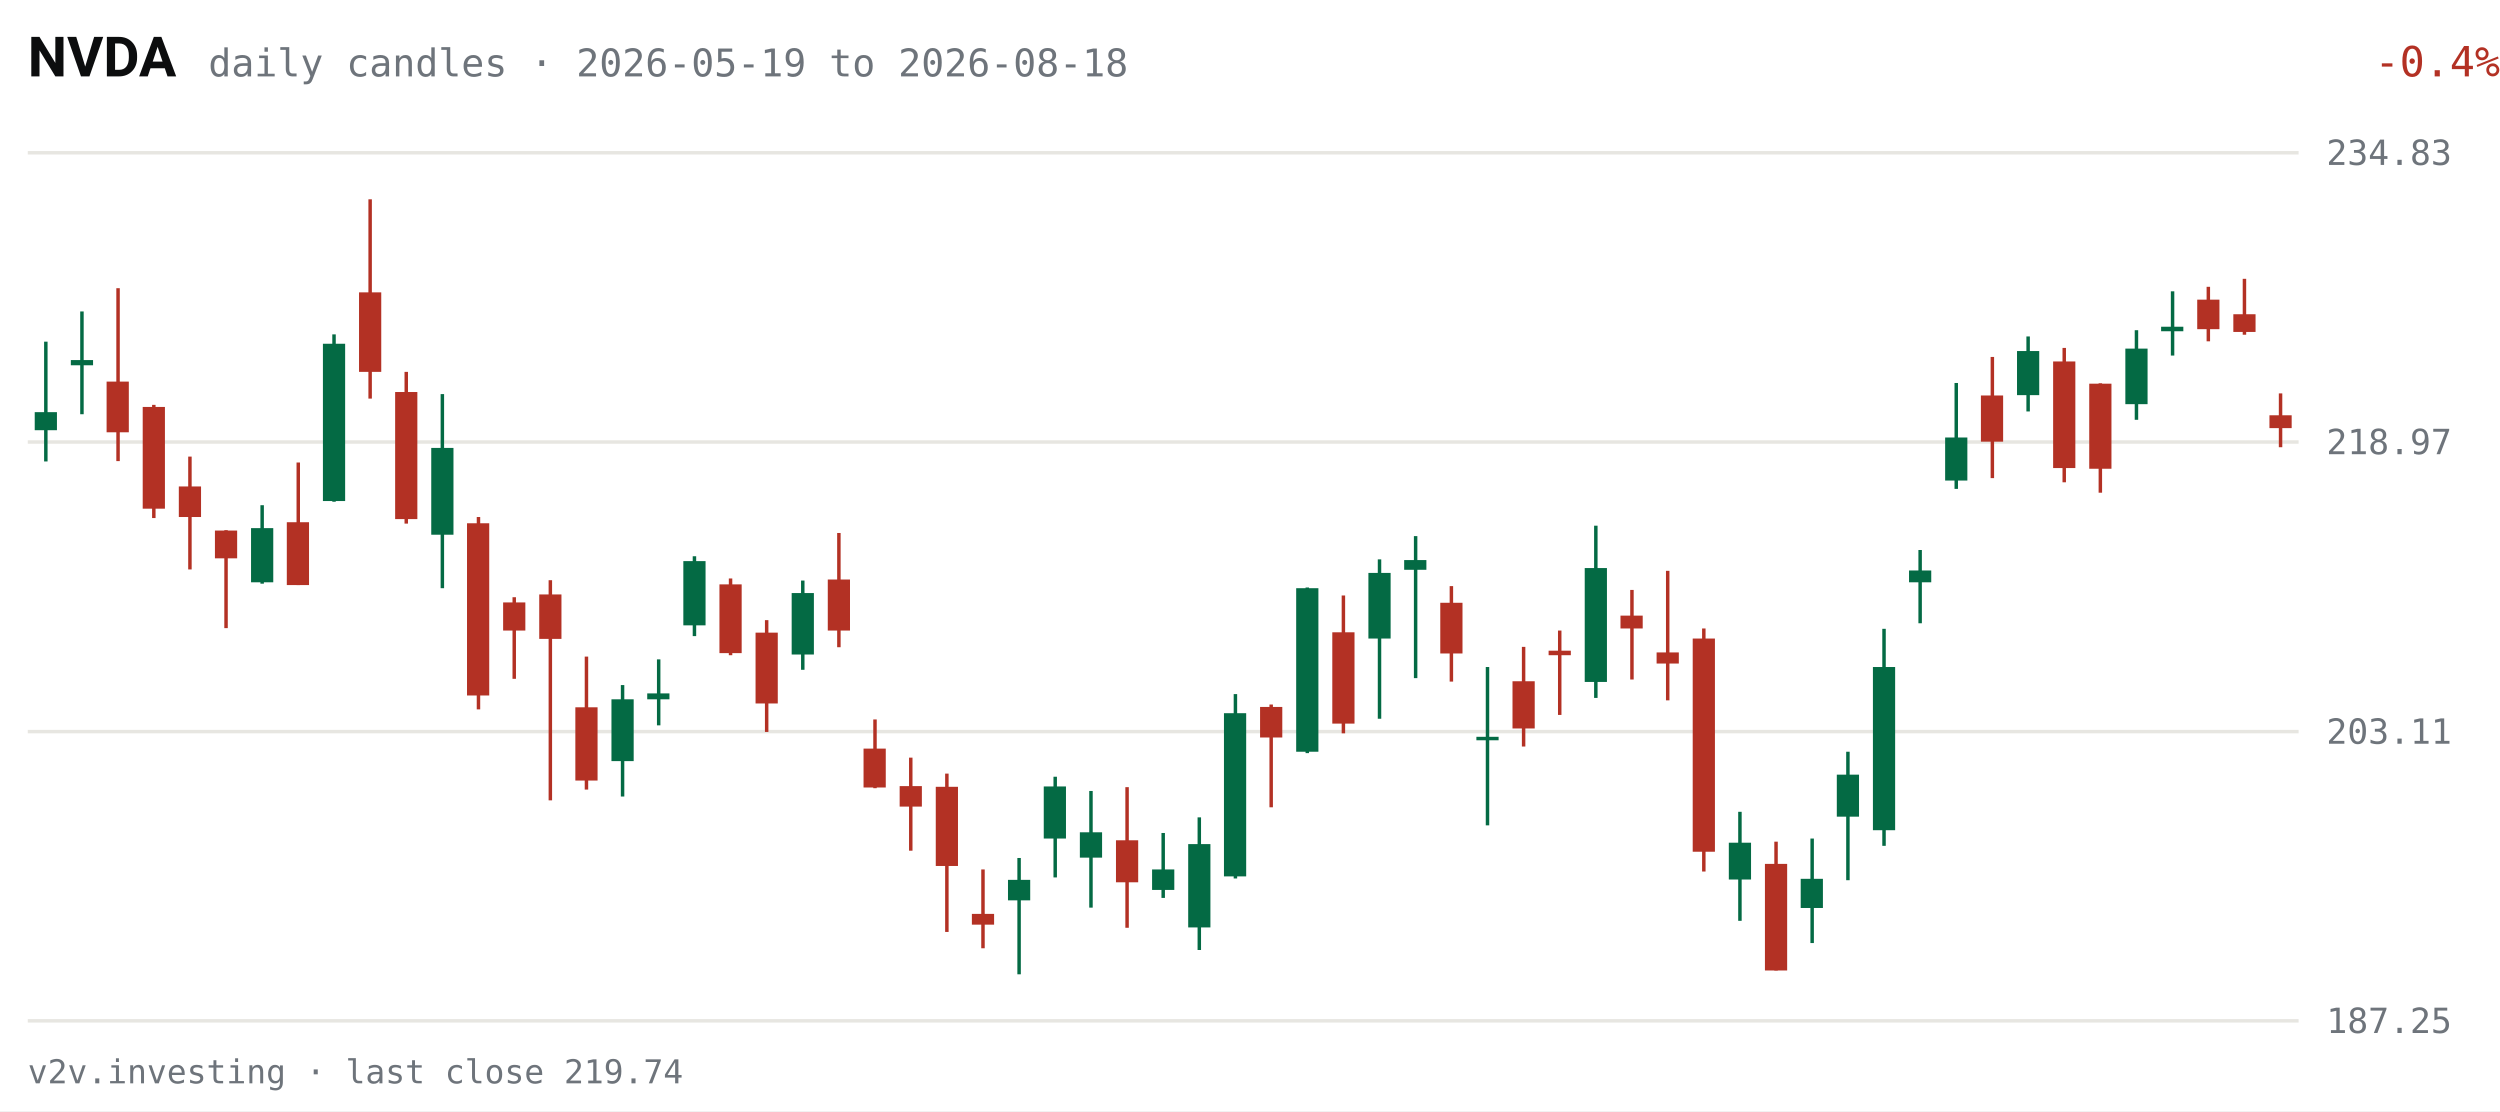
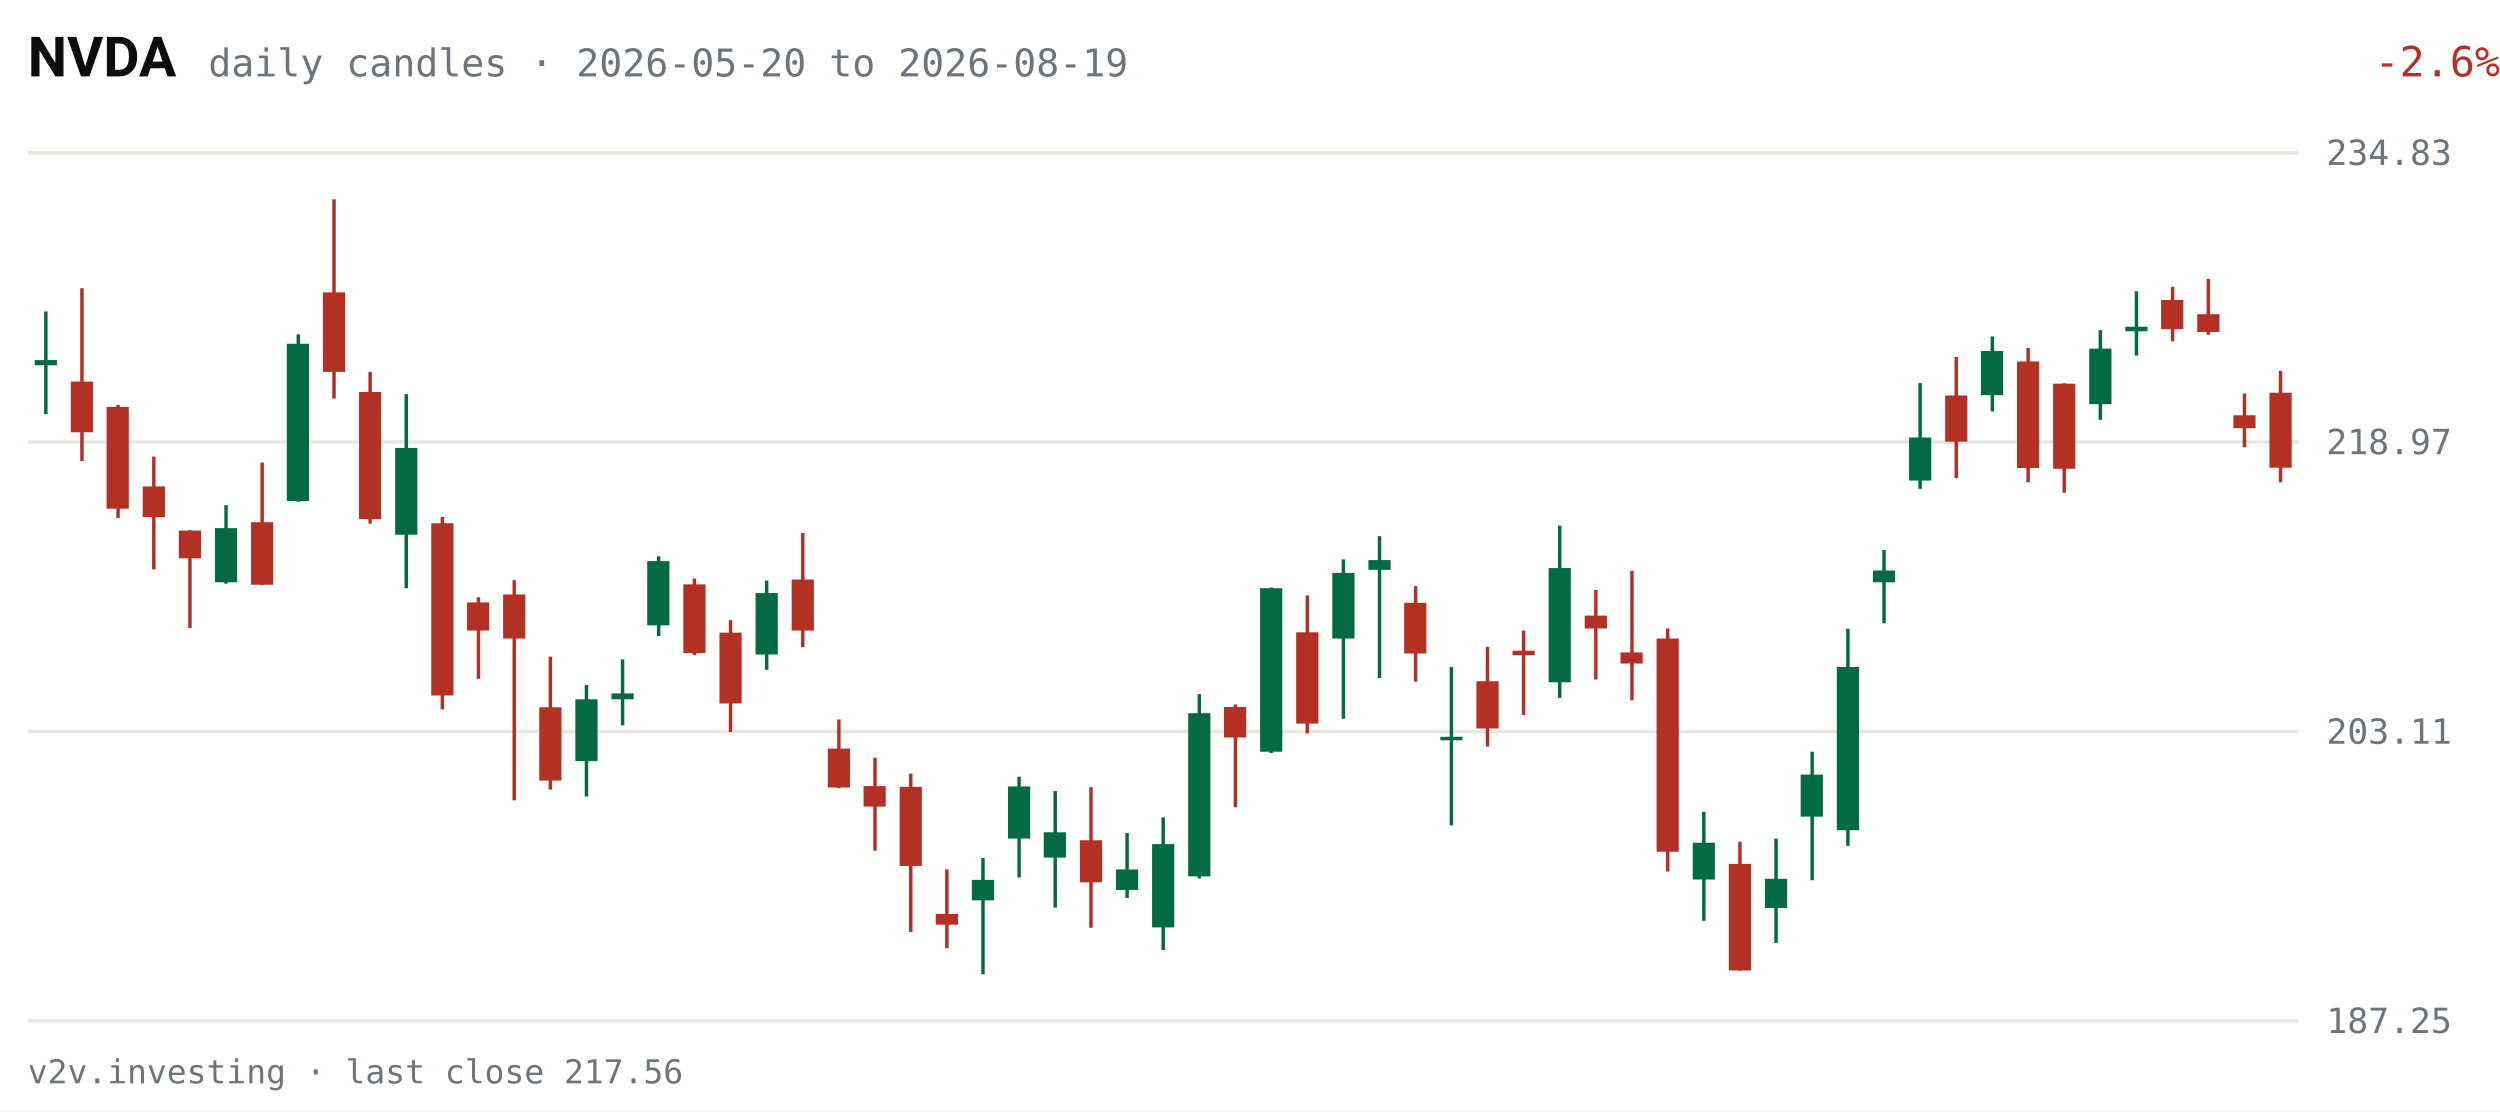
<svg xmlns="http://www.w3.org/2000/svg" viewBox="0 0 720 320" width="720" height="320" role="img" aria-label="NVDA daily candles, last 63 sessions">
  <rect width="720" height="320" fill="#FFFFFF" />
  <text x="8" y="22" fill="#0C0D0E" font-size="16" font-weight="600" font-family="system-ui,-apple-system,Segoe UI,Roboto,sans-serif">NVDA</text>
-   <text x="60" y="22" fill="#6E747B" font-size="11" font-family="ui-monospace,SFMono-Regular,Menlo,Consolas,monospace">daily candles · 2026-05-19 to 2026-08-18</text>
-   <text x="670" y="22" fill="#B33124" font-size="12" text-anchor="end" font-family="ui-monospace,SFMono-Regular,Menlo,Consolas,monospace" transform="translate(50,0)">-0.4%</text>
+   <text x="60" y="22" fill="#6E747B" font-size="11" font-family="ui-monospace,SFMono-Regular,Menlo,Consolas,monospace">daily candles · 2026-05-20 to 2026-08-19</text>
+   <text x="670" y="22" fill="#B33124" font-size="12" text-anchor="end" font-family="ui-monospace,SFMono-Regular,Menlo,Consolas,monospace" transform="translate(50,0)">-2.6%</text>
  <g font-family="ui-monospace,SFMono-Regular,Menlo,Consolas,monospace">
    <line x1="8" y1="294.0" x2="662" y2="294.0" stroke="#E7E6E1" stroke-width="1" />
    <text x="670" y="297.5" fill="#6E747B" font-size="10">187.25</text>
    <line x1="8" y1="210.7" x2="662" y2="210.7" stroke="#E7E6E1" stroke-width="1" />
    <text x="670" y="214.2" fill="#6E747B" font-size="10">203.11</text>
    <line x1="8" y1="127.3" x2="662" y2="127.3" stroke="#E7E6E1" stroke-width="1" />
    <text x="670" y="130.8" fill="#6E747B" font-size="10">218.97</text>
    <line x1="8" y1="44.0" x2="662" y2="44.0" stroke="#E7E6E1" stroke-width="1" />
    <text x="670" y="47.5" fill="#6E747B" font-size="10">234.83</text>
-     <line x1="13.2" y1="98.4" x2="13.2" y2="132.9" stroke="#046A44" stroke-width="1" />
-     <rect x="10.0" y="118.7" width="6.4" height="5.2" fill="#046A44" />
-     <line x1="23.6" y1="89.7" x2="23.6" y2="119.3" stroke="#046A44" stroke-width="1" />
-     <rect x="20.4" y="103.7" width="6.4" height="1.5" fill="#046A44" />
-     <line x1="34.0" y1="83.0" x2="34.0" y2="132.8" stroke="#B33124" stroke-width="1" />
-     <rect x="30.7" y="109.9" width="6.4" height="14.6" fill="#B33124" />
-     <line x1="44.3" y1="116.6" x2="44.3" y2="149.2" stroke="#B33124" stroke-width="1" />
-     <rect x="41.1" y="117.2" width="6.4" height="29.3" fill="#B33124" />
-     <line x1="54.7" y1="131.5" x2="54.7" y2="164.0" stroke="#B33124" stroke-width="1" />
-     <rect x="51.5" y="140.1" width="6.4" height="8.8" fill="#B33124" />
-     <line x1="65.1" y1="152.7" x2="65.1" y2="180.9" stroke="#B33124" stroke-width="1" />
-     <rect x="61.9" y="152.8" width="6.4" height="8.0" fill="#B33124" />
-     <line x1="75.5" y1="145.5" x2="75.5" y2="168.1" stroke="#046A44" stroke-width="1" />
-     <rect x="72.3" y="152.1" width="6.4" height="15.6" fill="#046A44" />
-     <line x1="85.9" y1="133.2" x2="85.9" y2="168.5" stroke="#B33124" stroke-width="1" />
-     <rect x="82.6" y="150.4" width="6.4" height="18.1" fill="#B33124" />
-     <line x1="96.2" y1="96.3" x2="96.2" y2="144.5" stroke="#046A44" stroke-width="1" />
-     <rect x="93.0" y="99.0" width="6.4" height="45.3" fill="#046A44" />
-     <line x1="106.6" y1="57.4" x2="106.6" y2="114.8" stroke="#B33124" stroke-width="1" />
-     <rect x="103.4" y="84.2" width="6.4" height="22.9" fill="#B33124" />
-     <line x1="117.0" y1="107.1" x2="117.0" y2="150.8" stroke="#B33124" stroke-width="1" />
-     <rect x="113.8" y="112.9" width="6.4" height="36.6" fill="#B33124" />
-     <line x1="127.4" y1="113.5" x2="127.4" y2="169.4" stroke="#046A44" stroke-width="1" />
-     <rect x="124.2" y="129.0" width="6.4" height="25.0" fill="#046A44" />
-     <line x1="137.8" y1="148.9" x2="137.8" y2="204.3" stroke="#B33124" stroke-width="1" />
-     <rect x="134.5" y="150.7" width="6.4" height="49.6" fill="#B33124" />
-     <line x1="148.1" y1="172.0" x2="148.1" y2="195.5" stroke="#B33124" stroke-width="1" />
-     <rect x="144.9" y="173.5" width="6.4" height="8.1" fill="#B33124" />
-     <line x1="158.5" y1="167.1" x2="158.5" y2="230.5" stroke="#B33124" stroke-width="1" />
-     <rect x="155.3" y="171.2" width="6.4" height="12.8" fill="#B33124" />
-     <line x1="168.9" y1="189.1" x2="168.9" y2="227.4" stroke="#B33124" stroke-width="1" />
-     <rect x="165.7" y="203.7" width="6.4" height="21.1" fill="#B33124" />
-     <line x1="179.3" y1="197.3" x2="179.3" y2="229.4" stroke="#046A44" stroke-width="1" />
-     <rect x="176.1" y="201.4" width="6.4" height="17.8" fill="#046A44" />
-     <line x1="189.7" y1="189.9" x2="189.7" y2="208.9" stroke="#046A44" stroke-width="1" />
-     <rect x="186.4" y="199.7" width="6.4" height="1.7" fill="#046A44" />
-     <line x1="200.0" y1="160.2" x2="200.0" y2="183.2" stroke="#046A44" stroke-width="1" />
-     <rect x="196.8" y="161.6" width="6.4" height="18.5" fill="#046A44" />
-     <line x1="210.4" y1="166.6" x2="210.4" y2="188.7" stroke="#B33124" stroke-width="1" />
-     <rect x="207.2" y="168.3" width="6.4" height="19.8" fill="#B33124" />
-     <line x1="220.8" y1="178.6" x2="220.8" y2="210.8" stroke="#B33124" stroke-width="1" />
-     <rect x="217.6" y="182.2" width="6.4" height="20.4" fill="#B33124" />
-     <line x1="231.2" y1="167.2" x2="231.2" y2="192.9" stroke="#046A44" stroke-width="1" />
-     <rect x="228.0" y="170.8" width="6.4" height="17.7" fill="#046A44" />
-     <line x1="241.6" y1="153.5" x2="241.6" y2="186.4" stroke="#B33124" stroke-width="1" />
-     <rect x="238.4" y="166.9" width="6.4" height="14.7" fill="#B33124" />
-     <line x1="252.0" y1="207.2" x2="252.0" y2="227.0" stroke="#B33124" stroke-width="1" />
-     <rect x="248.7" y="215.6" width="6.4" height="11.2" fill="#B33124" />
-     <line x1="262.3" y1="218.2" x2="262.3" y2="245.0" stroke="#B33124" stroke-width="1" />
-     <rect x="259.1" y="226.4" width="6.4" height="5.9" fill="#B33124" />
-     <line x1="272.7" y1="222.8" x2="272.7" y2="268.4" stroke="#B33124" stroke-width="1" />
-     <rect x="269.5" y="226.6" width="6.4" height="22.8" fill="#B33124" />
-     <line x1="283.1" y1="250.4" x2="283.1" y2="273.1" stroke="#B33124" stroke-width="1" />
-     <rect x="279.9" y="263.2" width="6.4" height="3.1" fill="#B33124" />
-     <line x1="293.5" y1="247.1" x2="293.5" y2="280.6" stroke="#046A44" stroke-width="1" />
-     <rect x="290.3" y="253.4" width="6.4" height="5.9" fill="#046A44" />
-     <line x1="303.9" y1="223.7" x2="303.9" y2="252.7" stroke="#046A44" stroke-width="1" />
-     <rect x="300.6" y="226.5" width="6.4" height="15.0" fill="#046A44" />
-     <line x1="314.2" y1="227.8" x2="314.2" y2="261.4" stroke="#046A44" stroke-width="1" />
-     <rect x="311.0" y="239.7" width="6.4" height="7.3" fill="#046A44" />
-     <line x1="324.6" y1="226.7" x2="324.6" y2="267.2" stroke="#B33124" stroke-width="1" />
-     <rect x="321.4" y="242.0" width="6.4" height="12.1" fill="#B33124" />
-     <line x1="335.0" y1="239.9" x2="335.0" y2="258.6" stroke="#046A44" stroke-width="1" />
-     <rect x="331.8" y="250.4" width="6.4" height="5.9" fill="#046A44" />
-     <line x1="345.4" y1="235.4" x2="345.4" y2="273.6" stroke="#046A44" stroke-width="1" />
-     <rect x="342.2" y="243.1" width="6.4" height="24.0" fill="#046A44" />
-     <line x1="355.8" y1="199.9" x2="355.8" y2="253.0" stroke="#046A44" stroke-width="1" />
-     <rect x="352.5" y="205.4" width="6.4" height="47.0" fill="#046A44" />
-     <line x1="366.1" y1="202.9" x2="366.1" y2="232.5" stroke="#B33124" stroke-width="1" />
-     <rect x="362.9" y="203.6" width="6.4" height="8.8" fill="#B33124" />
-     <line x1="376.5" y1="169.2" x2="376.5" y2="216.9" stroke="#046A44" stroke-width="1" />
-     <rect x="373.3" y="169.4" width="6.4" height="47.1" fill="#046A44" />
-     <line x1="386.9" y1="171.5" x2="386.9" y2="211.2" stroke="#B33124" stroke-width="1" />
-     <rect x="383.7" y="182.1" width="6.4" height="26.3" fill="#B33124" />
-     <line x1="397.3" y1="161.1" x2="397.3" y2="207.0" stroke="#046A44" stroke-width="1" />
-     <rect x="394.1" y="165.0" width="6.4" height="18.9" fill="#046A44" />
-     <line x1="407.7" y1="154.4" x2="407.7" y2="195.3" stroke="#046A44" stroke-width="1" />
-     <rect x="404.4" y="161.3" width="6.4" height="2.8" fill="#046A44" />
-     <line x1="418.0" y1="168.8" x2="418.0" y2="196.3" stroke="#B33124" stroke-width="1" />
-     <rect x="414.8" y="173.6" width="6.4" height="14.6" fill="#B33124" />
-     <line x1="428.4" y1="192.1" x2="428.4" y2="237.7" stroke="#046A44" stroke-width="1" />
-     <rect x="425.2" y="212.2" width="6.4" height="1.0" fill="#046A44" />
-     <line x1="438.8" y1="186.3" x2="438.8" y2="215.0" stroke="#B33124" stroke-width="1" />
-     <rect x="435.6" y="196.2" width="6.4" height="13.6" fill="#B33124" />
-     <line x1="449.2" y1="181.6" x2="449.2" y2="205.9" stroke="#B33124" stroke-width="1" />
-     <rect x="446.0" y="187.4" width="6.4" height="1.3" fill="#B33124" />
-     <line x1="459.6" y1="151.4" x2="459.6" y2="201.0" stroke="#046A44" stroke-width="1" />
-     <rect x="456.4" y="163.6" width="6.4" height="32.8" fill="#046A44" />
-     <line x1="470.0" y1="169.9" x2="470.0" y2="195.7" stroke="#B33124" stroke-width="1" />
-     <rect x="466.7" y="177.3" width="6.4" height="3.7" fill="#B33124" />
-     <line x1="480.3" y1="164.4" x2="480.3" y2="201.7" stroke="#B33124" stroke-width="1" />
-     <rect x="477.1" y="187.9" width="6.4" height="3.2" fill="#B33124" />
-     <line x1="490.7" y1="181.0" x2="490.7" y2="251.0" stroke="#B33124" stroke-width="1" />
-     <rect x="487.5" y="183.9" width="6.4" height="61.4" fill="#B33124" />
-     <line x1="501.1" y1="233.8" x2="501.1" y2="265.2" stroke="#046A44" stroke-width="1" />
-     <rect x="497.9" y="242.7" width="6.4" height="10.6" fill="#046A44" />
-     <line x1="511.5" y1="242.4" x2="511.5" y2="279.5" stroke="#B33124" stroke-width="1" />
-     <rect x="508.3" y="248.8" width="6.4" height="30.7" fill="#B33124" />
-     <line x1="521.9" y1="241.5" x2="521.9" y2="271.6" stroke="#046A44" stroke-width="1" />
-     <rect x="518.6" y="253.1" width="6.4" height="8.4" fill="#046A44" />
-     <line x1="532.2" y1="216.5" x2="532.2" y2="253.5" stroke="#046A44" stroke-width="1" />
-     <rect x="529.0" y="223.1" width="6.4" height="12.1" fill="#046A44" />
-     <line x1="542.6" y1="181.1" x2="542.6" y2="243.6" stroke="#046A44" stroke-width="1" />
-     <rect x="539.4" y="192.1" width="6.4" height="47.0" fill="#046A44" />
-     <line x1="553.0" y1="158.4" x2="553.0" y2="179.5" stroke="#046A44" stroke-width="1" />
-     <rect x="549.8" y="164.3" width="6.4" height="3.4" fill="#046A44" />
-     <line x1="563.4" y1="110.3" x2="563.4" y2="140.8" stroke="#046A44" stroke-width="1" />
-     <rect x="560.2" y="126.0" width="6.4" height="12.4" fill="#046A44" />
-     <line x1="573.8" y1="102.8" x2="573.8" y2="137.7" stroke="#B33124" stroke-width="1" />
-     <rect x="570.5" y="113.9" width="6.4" height="13.3" fill="#B33124" />
-     <line x1="584.1" y1="96.9" x2="584.1" y2="118.5" stroke="#046A44" stroke-width="1" />
-     <rect x="580.9" y="101.1" width="6.4" height="12.7" fill="#046A44" />
-     <line x1="594.5" y1="100.2" x2="594.5" y2="138.9" stroke="#B33124" stroke-width="1" />
-     <rect x="591.3" y="104.1" width="6.4" height="30.7" fill="#B33124" />
-     <line x1="604.9" y1="110.4" x2="604.9" y2="141.9" stroke="#B33124" stroke-width="1" />
-     <rect x="601.7" y="110.5" width="6.4" height="24.5" fill="#B33124" />
-     <line x1="615.3" y1="95.1" x2="615.3" y2="120.9" stroke="#046A44" stroke-width="1" />
-     <rect x="612.1" y="100.4" width="6.4" height="16.0" fill="#046A44" />
-     <line x1="625.7" y1="83.9" x2="625.7" y2="102.4" stroke="#046A44" stroke-width="1" />
-     <rect x="622.4" y="94.1" width="6.4" height="1.3" fill="#046A44" />
-     <line x1="636.0" y1="82.6" x2="636.0" y2="98.3" stroke="#B33124" stroke-width="1" />
-     <rect x="632.8" y="86.3" width="6.4" height="8.5" fill="#B33124" />
-     <line x1="646.4" y1="80.3" x2="646.4" y2="96.4" stroke="#B33124" stroke-width="1" />
-     <rect x="643.2" y="90.5" width="6.4" height="5.1" fill="#B33124" />
-     <line x1="656.8" y1="113.3" x2="656.8" y2="128.8" stroke="#B33124" stroke-width="1" />
-     <rect x="653.6" y="119.6" width="6.4" height="3.7" fill="#B33124" />
+     <line x1="13.2" y1="89.7" x2="13.2" y2="119.3" stroke="#046A44" stroke-width="1" />
+     <rect x="10.0" y="103.7" width="6.4" height="1.5" fill="#046A44" />
+     <line x1="23.6" y1="83.0" x2="23.6" y2="132.8" stroke="#B33124" stroke-width="1" />
+     <rect x="20.4" y="109.9" width="6.4" height="14.6" fill="#B33124" />
+     <line x1="34.0" y1="116.6" x2="34.0" y2="149.2" stroke="#B33124" stroke-width="1" />
+     <rect x="30.7" y="117.2" width="6.4" height="29.3" fill="#B33124" />
+     <line x1="44.3" y1="131.5" x2="44.3" y2="164.0" stroke="#B33124" stroke-width="1" />
+     <rect x="41.1" y="140.1" width="6.4" height="8.8" fill="#B33124" />
+     <line x1="54.7" y1="152.7" x2="54.7" y2="180.9" stroke="#B33124" stroke-width="1" />
+     <rect x="51.5" y="152.8" width="6.4" height="8.0" fill="#B33124" />
+     <line x1="65.1" y1="145.5" x2="65.1" y2="168.1" stroke="#046A44" stroke-width="1" />
+     <rect x="61.9" y="152.1" width="6.4" height="15.6" fill="#046A44" />
+     <line x1="75.5" y1="133.2" x2="75.5" y2="168.5" stroke="#B33124" stroke-width="1" />
+     <rect x="72.3" y="150.4" width="6.4" height="18.0" fill="#B33124" />
+     <line x1="85.9" y1="96.3" x2="85.9" y2="144.5" stroke="#046A44" stroke-width="1" />
+     <rect x="82.6" y="99.0" width="6.4" height="45.3" fill="#046A44" />
+     <line x1="96.2" y1="57.4" x2="96.2" y2="114.8" stroke="#B33124" stroke-width="1" />
+     <rect x="93.0" y="84.2" width="6.4" height="22.9" fill="#B33124" />
+     <line x1="106.6" y1="107.1" x2="106.6" y2="150.8" stroke="#B33124" stroke-width="1" />
+     <rect x="103.4" y="112.9" width="6.4" height="36.6" fill="#B33124" />
+     <line x1="117.0" y1="113.5" x2="117.0" y2="169.4" stroke="#046A44" stroke-width="1" />
+     <rect x="113.8" y="129.0" width="6.4" height="25.0" fill="#046A44" />
+     <line x1="127.4" y1="148.9" x2="127.4" y2="204.3" stroke="#B33124" stroke-width="1" />
+     <rect x="124.2" y="150.7" width="6.4" height="49.6" fill="#B33124" />
+     <line x1="137.8" y1="172.0" x2="137.8" y2="195.5" stroke="#B33124" stroke-width="1" />
+     <rect x="134.5" y="173.5" width="6.4" height="8.1" fill="#B33124" />
+     <line x1="148.1" y1="167.1" x2="148.1" y2="230.5" stroke="#B33124" stroke-width="1" />
+     <rect x="144.9" y="171.2" width="6.4" height="12.7" fill="#B33124" />
+     <line x1="158.5" y1="189.1" x2="158.5" y2="227.4" stroke="#B33124" stroke-width="1" />
+     <rect x="155.3" y="203.7" width="6.4" height="21.1" fill="#B33124" />
+     <line x1="168.9" y1="197.3" x2="168.9" y2="229.4" stroke="#046A44" stroke-width="1" />
+     <rect x="165.7" y="201.4" width="6.4" height="17.8" fill="#046A44" />
+     <line x1="179.3" y1="189.9" x2="179.3" y2="208.9" stroke="#046A44" stroke-width="1" />
+     <rect x="176.1" y="199.7" width="6.4" height="1.7" fill="#046A44" />
+     <line x1="189.7" y1="160.2" x2="189.7" y2="183.2" stroke="#046A44" stroke-width="1" />
+     <rect x="186.4" y="161.6" width="6.4" height="18.5" fill="#046A44" />
+     <line x1="200.0" y1="166.6" x2="200.0" y2="188.7" stroke="#B33124" stroke-width="1" />
+     <rect x="196.8" y="168.3" width="6.4" height="19.8" fill="#B33124" />
+     <line x1="210.4" y1="178.6" x2="210.4" y2="210.8" stroke="#B33124" stroke-width="1" />
+     <rect x="207.2" y="182.2" width="6.4" height="20.4" fill="#B33124" />
+     <line x1="220.8" y1="167.2" x2="220.8" y2="192.9" stroke="#046A44" stroke-width="1" />
+     <rect x="217.6" y="170.8" width="6.4" height="17.7" fill="#046A44" />
+     <line x1="231.2" y1="153.5" x2="231.2" y2="186.4" stroke="#B33124" stroke-width="1" />
+     <rect x="228.0" y="166.9" width="6.4" height="14.7" fill="#B33124" />
+     <line x1="241.6" y1="207.2" x2="241.6" y2="227.0" stroke="#B33124" stroke-width="1" />
+     <rect x="238.4" y="215.6" width="6.4" height="11.2" fill="#B33124" />
+     <line x1="252.0" y1="218.2" x2="252.0" y2="245.0" stroke="#B33124" stroke-width="1" />
+     <rect x="248.7" y="226.4" width="6.4" height="5.9" fill="#B33124" />
+     <line x1="262.3" y1="222.8" x2="262.3" y2="268.4" stroke="#B33124" stroke-width="1" />
+     <rect x="259.1" y="226.6" width="6.4" height="22.8" fill="#B33124" />
+     <line x1="272.7" y1="250.4" x2="272.7" y2="273.1" stroke="#B33124" stroke-width="1" />
+     <rect x="269.5" y="263.2" width="6.4" height="3.1" fill="#B33124" />
+     <line x1="283.1" y1="247.1" x2="283.1" y2="280.6" stroke="#046A44" stroke-width="1" />
+     <rect x="279.9" y="253.4" width="6.4" height="5.9" fill="#046A44" />
+     <line x1="293.5" y1="223.7" x2="293.5" y2="252.7" stroke="#046A44" stroke-width="1" />
+     <rect x="290.3" y="226.5" width="6.4" height="15.0" fill="#046A44" />
+     <line x1="303.9" y1="227.8" x2="303.9" y2="261.4" stroke="#046A44" stroke-width="1" />
+     <rect x="300.6" y="239.7" width="6.4" height="7.3" fill="#046A44" />
+     <line x1="314.2" y1="226.7" x2="314.2" y2="267.2" stroke="#B33124" stroke-width="1" />
+     <rect x="311.0" y="242.0" width="6.4" height="12.1" fill="#B33124" />
+     <line x1="324.6" y1="239.9" x2="324.6" y2="258.6" stroke="#046A44" stroke-width="1" />
+     <rect x="321.4" y="250.4" width="6.4" height="5.9" fill="#046A44" />
+     <line x1="335.0" y1="235.4" x2="335.0" y2="273.6" stroke="#046A44" stroke-width="1" />
+     <rect x="331.8" y="243.1" width="6.4" height="24.0" fill="#046A44" />
+     <line x1="345.4" y1="199.9" x2="345.4" y2="253.0" stroke="#046A44" stroke-width="1" />
+     <rect x="342.2" y="205.4" width="6.4" height="47.0" fill="#046A44" />
+     <line x1="355.8" y1="202.9" x2="355.8" y2="232.5" stroke="#B33124" stroke-width="1" />
+     <rect x="352.5" y="203.6" width="6.4" height="8.8" fill="#B33124" />
+     <line x1="366.1" y1="169.2" x2="366.1" y2="216.9" stroke="#046A44" stroke-width="1" />
+     <rect x="362.9" y="169.4" width="6.4" height="47.1" fill="#046A44" />
+     <line x1="376.5" y1="171.5" x2="376.5" y2="211.2" stroke="#B33124" stroke-width="1" />
+     <rect x="373.3" y="182.1" width="6.4" height="26.3" fill="#B33124" />
+     <line x1="386.9" y1="161.1" x2="386.9" y2="207.0" stroke="#046A44" stroke-width="1" />
+     <rect x="383.7" y="165.0" width="6.4" height="18.9" fill="#046A44" />
+     <line x1="397.3" y1="154.4" x2="397.3" y2="195.3" stroke="#046A44" stroke-width="1" />
+     <rect x="394.1" y="161.3" width="6.4" height="2.8" fill="#046A44" />
+     <line x1="407.7" y1="168.8" x2="407.7" y2="196.3" stroke="#B33124" stroke-width="1" />
+     <rect x="404.4" y="173.6" width="6.4" height="14.6" fill="#B33124" />
+     <line x1="418.0" y1="192.1" x2="418.0" y2="237.7" stroke="#046A44" stroke-width="1" />
+     <rect x="414.8" y="212.2" width="6.4" height="1.0" fill="#046A44" />
+     <line x1="428.4" y1="186.3" x2="428.4" y2="215.0" stroke="#B33124" stroke-width="1" />
+     <rect x="425.2" y="196.2" width="6.4" height="13.6" fill="#B33124" />
+     <line x1="438.8" y1="181.6" x2="438.8" y2="205.9" stroke="#B33124" stroke-width="1" />
+     <rect x="435.6" y="187.4" width="6.4" height="1.3" fill="#B33124" />
+     <line x1="449.2" y1="151.4" x2="449.2" y2="201.0" stroke="#046A44" stroke-width="1" />
+     <rect x="446.0" y="163.6" width="6.4" height="32.9" fill="#046A44" />
+     <line x1="459.6" y1="169.9" x2="459.6" y2="195.7" stroke="#B33124" stroke-width="1" />
+     <rect x="456.4" y="177.3" width="6.4" height="3.7" fill="#B33124" />
+     <line x1="470.0" y1="164.4" x2="470.0" y2="201.7" stroke="#B33124" stroke-width="1" />
+     <rect x="466.7" y="187.9" width="6.4" height="3.2" fill="#B33124" />
+     <line x1="480.3" y1="181.0" x2="480.3" y2="251.0" stroke="#B33124" stroke-width="1" />
+     <rect x="477.1" y="183.9" width="6.4" height="61.4" fill="#B33124" />
+     <line x1="490.7" y1="233.8" x2="490.7" y2="265.2" stroke="#046A44" stroke-width="1" />
+     <rect x="487.5" y="242.7" width="6.4" height="10.6" fill="#046A44" />
+     <line x1="501.1" y1="242.4" x2="501.1" y2="279.5" stroke="#B33124" stroke-width="1" />
+     <rect x="497.9" y="248.8" width="6.4" height="30.7" fill="#B33124" />
+     <line x1="511.5" y1="241.5" x2="511.5" y2="271.6" stroke="#046A44" stroke-width="1" />
+     <rect x="508.3" y="253.1" width="6.4" height="8.4" fill="#046A44" />
+     <line x1="521.9" y1="216.5" x2="521.9" y2="253.5" stroke="#046A44" stroke-width="1" />
+     <rect x="518.6" y="223.1" width="6.4" height="12.1" fill="#046A44" />
+     <line x1="532.2" y1="181.1" x2="532.2" y2="243.6" stroke="#046A44" stroke-width="1" />
+     <rect x="529.0" y="192.1" width="6.4" height="47.0" fill="#046A44" />
+     <line x1="542.6" y1="158.4" x2="542.6" y2="179.5" stroke="#046A44" stroke-width="1" />
+     <rect x="539.4" y="164.3" width="6.4" height="3.4" fill="#046A44" />
+     <line x1="553.0" y1="110.3" x2="553.0" y2="140.8" stroke="#046A44" stroke-width="1" />
+     <rect x="549.8" y="126.0" width="6.4" height="12.4" fill="#046A44" />
+     <line x1="563.4" y1="102.8" x2="563.4" y2="137.7" stroke="#B33124" stroke-width="1" />
+     <rect x="560.2" y="113.9" width="6.4" height="13.3" fill="#B33124" />
+     <line x1="573.8" y1="96.9" x2="573.8" y2="118.5" stroke="#046A44" stroke-width="1" />
+     <rect x="570.5" y="101.1" width="6.4" height="12.7" fill="#046A44" />
+     <line x1="584.1" y1="100.2" x2="584.1" y2="138.9" stroke="#B33124" stroke-width="1" />
+     <rect x="580.9" y="104.1" width="6.4" height="30.7" fill="#B33124" />
+     <line x1="594.5" y1="110.4" x2="594.5" y2="141.9" stroke="#B33124" stroke-width="1" />
+     <rect x="591.3" y="110.5" width="6.4" height="24.5" fill="#B33124" />
+     <line x1="604.9" y1="95.1" x2="604.9" y2="120.9" stroke="#046A44" stroke-width="1" />
+     <rect x="601.7" y="100.4" width="6.4" height="16.0" fill="#046A44" />
+     <line x1="615.3" y1="83.9" x2="615.3" y2="102.4" stroke="#046A44" stroke-width="1" />
+     <rect x="612.1" y="94.1" width="6.4" height="1.3" fill="#046A44" />
+     <line x1="625.7" y1="82.6" x2="625.7" y2="98.3" stroke="#B33124" stroke-width="1" />
+     <rect x="622.4" y="86.4" width="6.4" height="8.4" fill="#B33124" />
+     <line x1="636.0" y1="80.3" x2="636.0" y2="96.4" stroke="#B33124" stroke-width="1" />
+     <rect x="632.8" y="90.5" width="6.4" height="5.1" fill="#B33124" />
+     <line x1="646.4" y1="113.3" x2="646.4" y2="128.8" stroke="#B33124" stroke-width="1" />
+     <rect x="643.2" y="119.6" width="6.4" height="3.7" fill="#B33124" />
+     <line x1="656.8" y1="106.8" x2="656.8" y2="138.9" stroke="#B33124" stroke-width="1" />
+     <rect x="653.6" y="113.1" width="6.4" height="21.6" fill="#B33124" />
  </g>
-   <text x="8" y="312" fill="#6E747B" font-size="9.5" font-family="ui-monospace,SFMono-Regular,Menlo,Consolas,monospace">v2v.investing · last close 219.74</text>
+   <text x="8" y="312" fill="#6E747B" font-size="9.5" font-family="ui-monospace,SFMono-Regular,Menlo,Consolas,monospace">v2v.investing · last close 217.56</text>
</svg>
